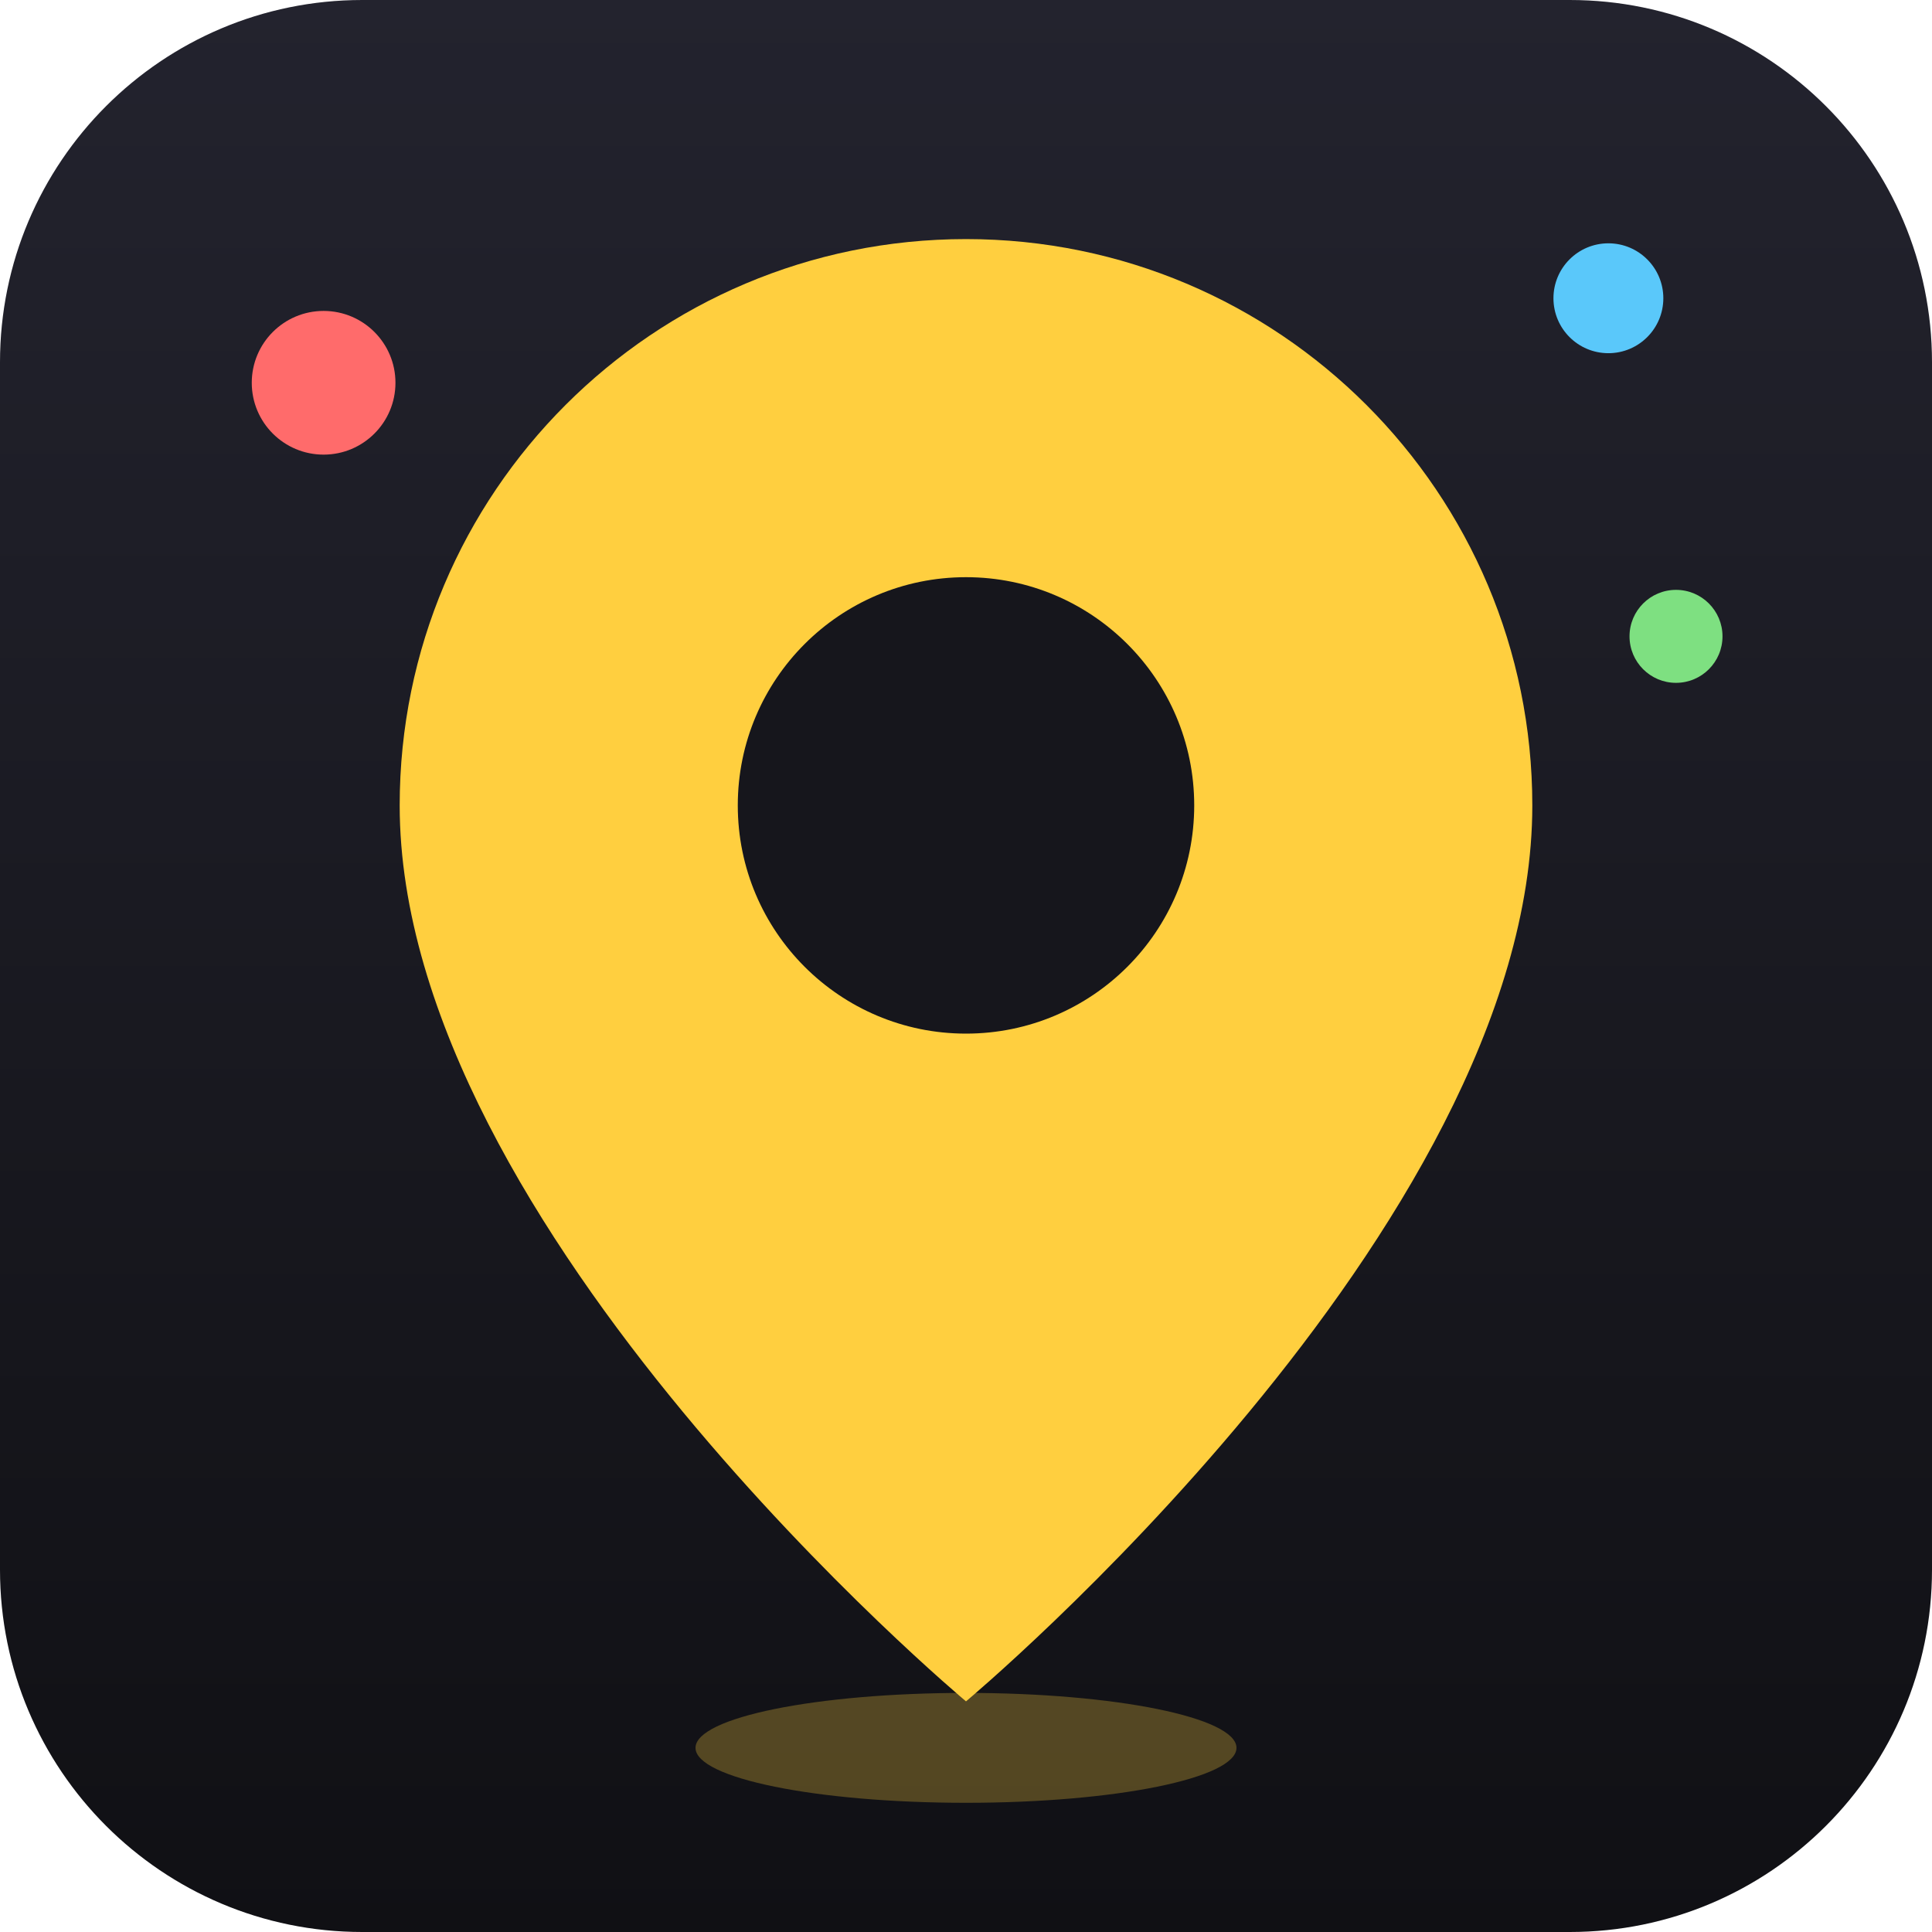
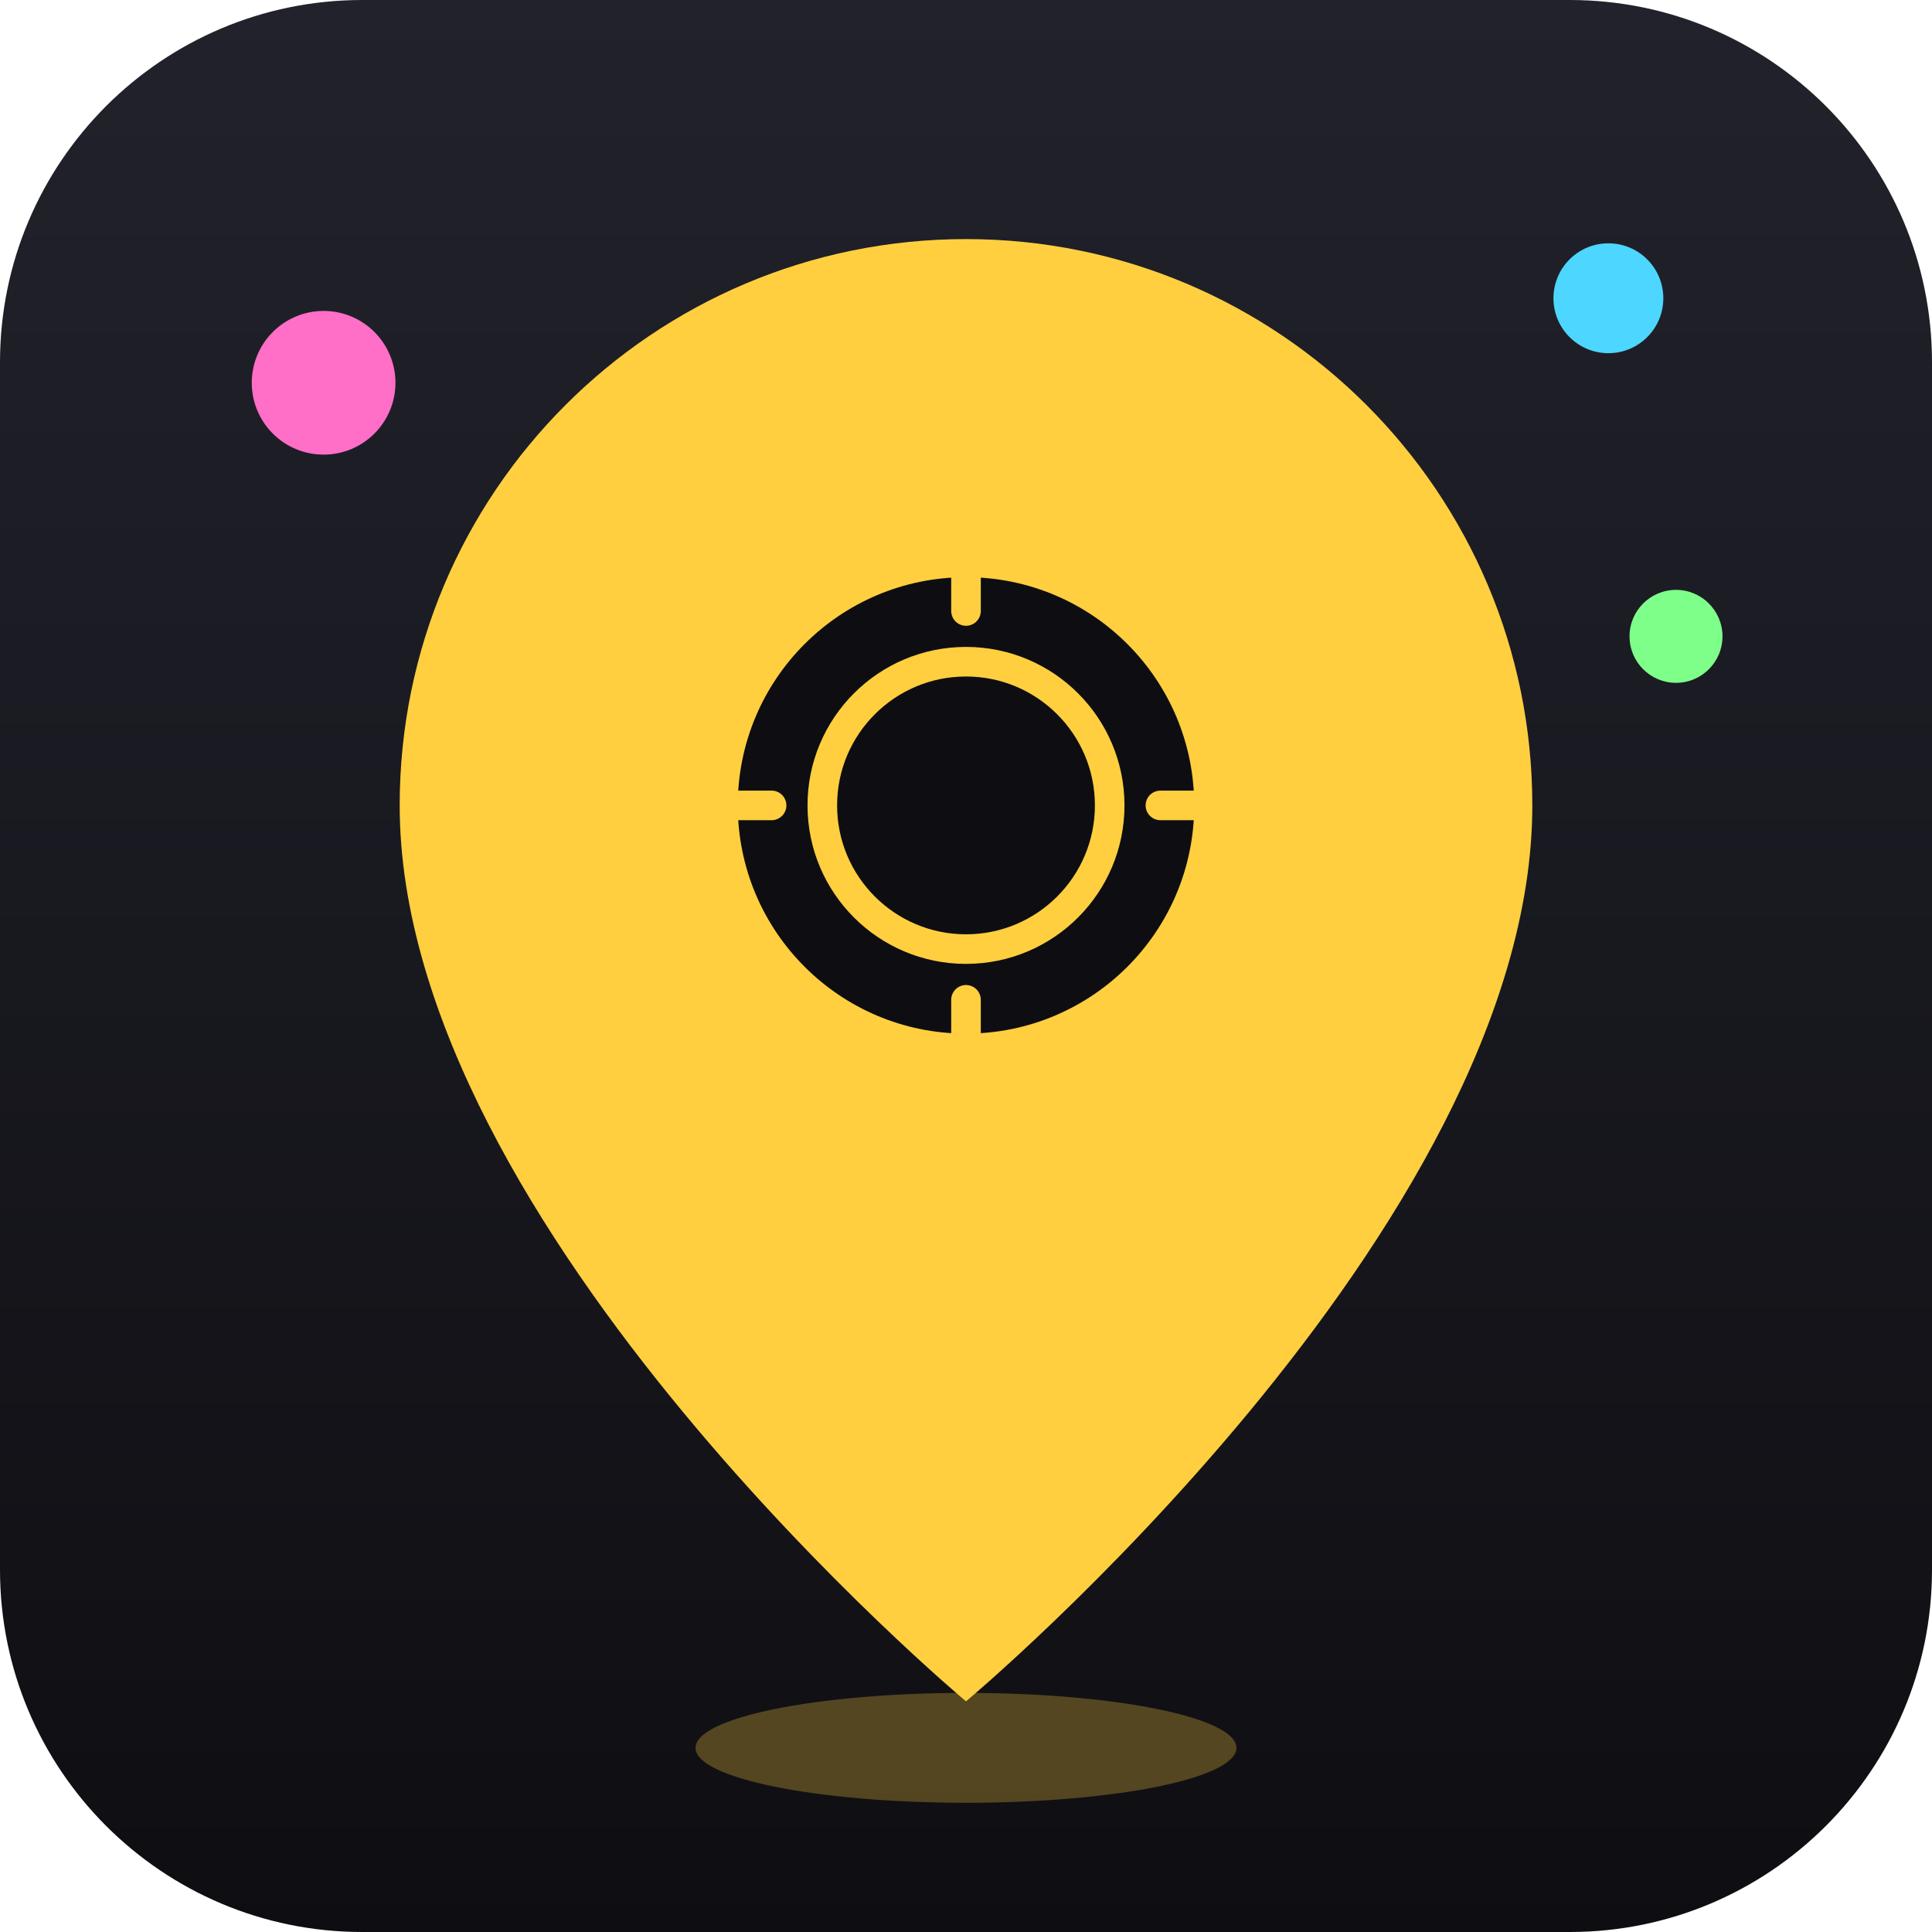
<svg xmlns="http://www.w3.org/2000/svg" width="512" height="512" viewBox="0 0 512 512">
  <defs>
    <linearGradient id="bg" x1="0" y1="0" x2="0" y2="1">
-       <stop offset="0" stop-color="#23232e" />
-       <stop offset="1" stop-color="#101014" />
+       <stop offset="0" stop-color="#22222C" />
+       <stop offset="1" stop-color="#0E0E12" />
    </linearGradient>
  </defs>
  <rect width="512" height="512" rx="96" fill="url(#bg)" />
  <g transform="translate(256 256) scale(1.12) translate(-256 -256)">
-     <circle cx="104" cy="118" r="17" fill="#ff6b6b" />
-     <circle cx="408" cy="98" r="13" fill="#5ac8fa" />
-     <circle cx="424" cy="178" r="11" fill="#7ee081" />
-     <ellipse cx="256" cy="441" rx="64" ry="13" fill="#ffcf3f" opacity="0.28" />
-     <path fill="#ffcf3f" d="M256,84 a134,134 0 0 1 134,134       c0,100 -134,212 -134,212 s-134,-112 -134,-212       a134,134 0 0 1 134,-134 z" />
-     <circle cx="256" cy="218" r="54" fill="#16161c" />
+     <circle cx="104" cy="118" r="17" fill="#FF6EC7" />
+     <circle cx="408" cy="98" r="13" fill="#4DD6FF" />
+     <circle cx="424" cy="178" r="11" fill="#7DFF8A" />
+     <ellipse cx="256" cy="441" rx="64" ry="13" fill="#FFCF3F" opacity="0.28" />
+     <path fill="#FFCF3F" d="M256,84 a134,134 0 0 1 134,134       c0,100 -134,212 -134,212 s-134,-112 -134,-212       a134,134 0 0 1 134,-134 z" />
+     <circle cx="256" cy="218" r="54" fill="#0E0E12" />
+     <circle cx="256" cy="218" r="34" fill="none" stroke="#FFCF3F" stroke-width="7" />
+     <g stroke="#FFCF3F" stroke-width="7" stroke-linecap="round">
+       <line x1="256" y1="148" x2="256" y2="172" />
+       <line x1="256" y1="264" x2="256" y2="288" />
+       <line x1="186" y1="218" x2="210" y2="218" />
+       <line x1="302" y1="218" x2="326" y2="218" />
+     </g>
  </g>
</svg>
